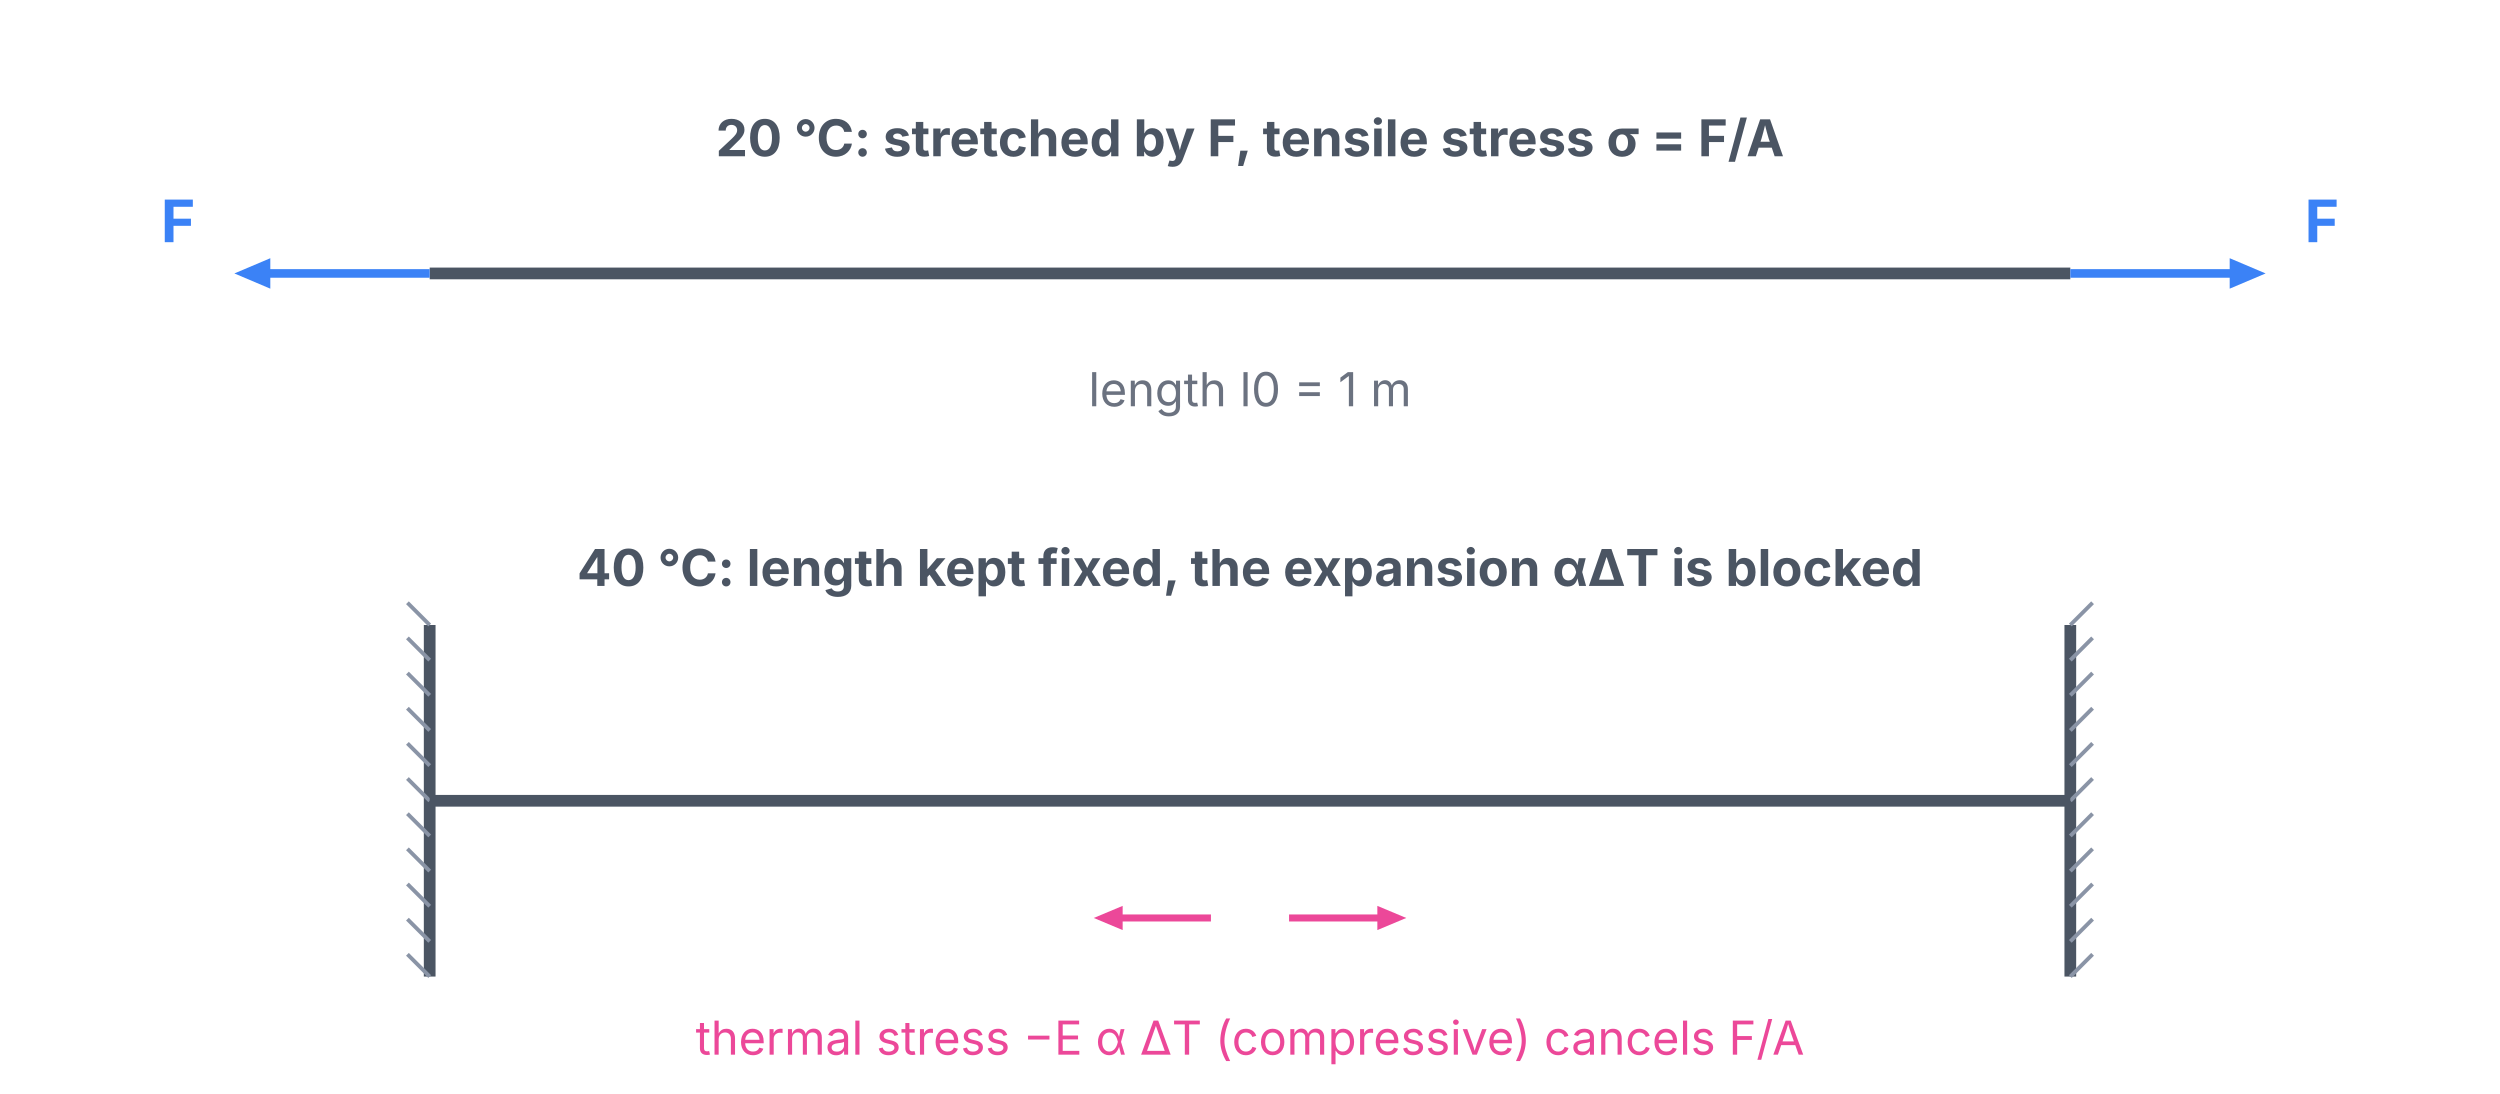
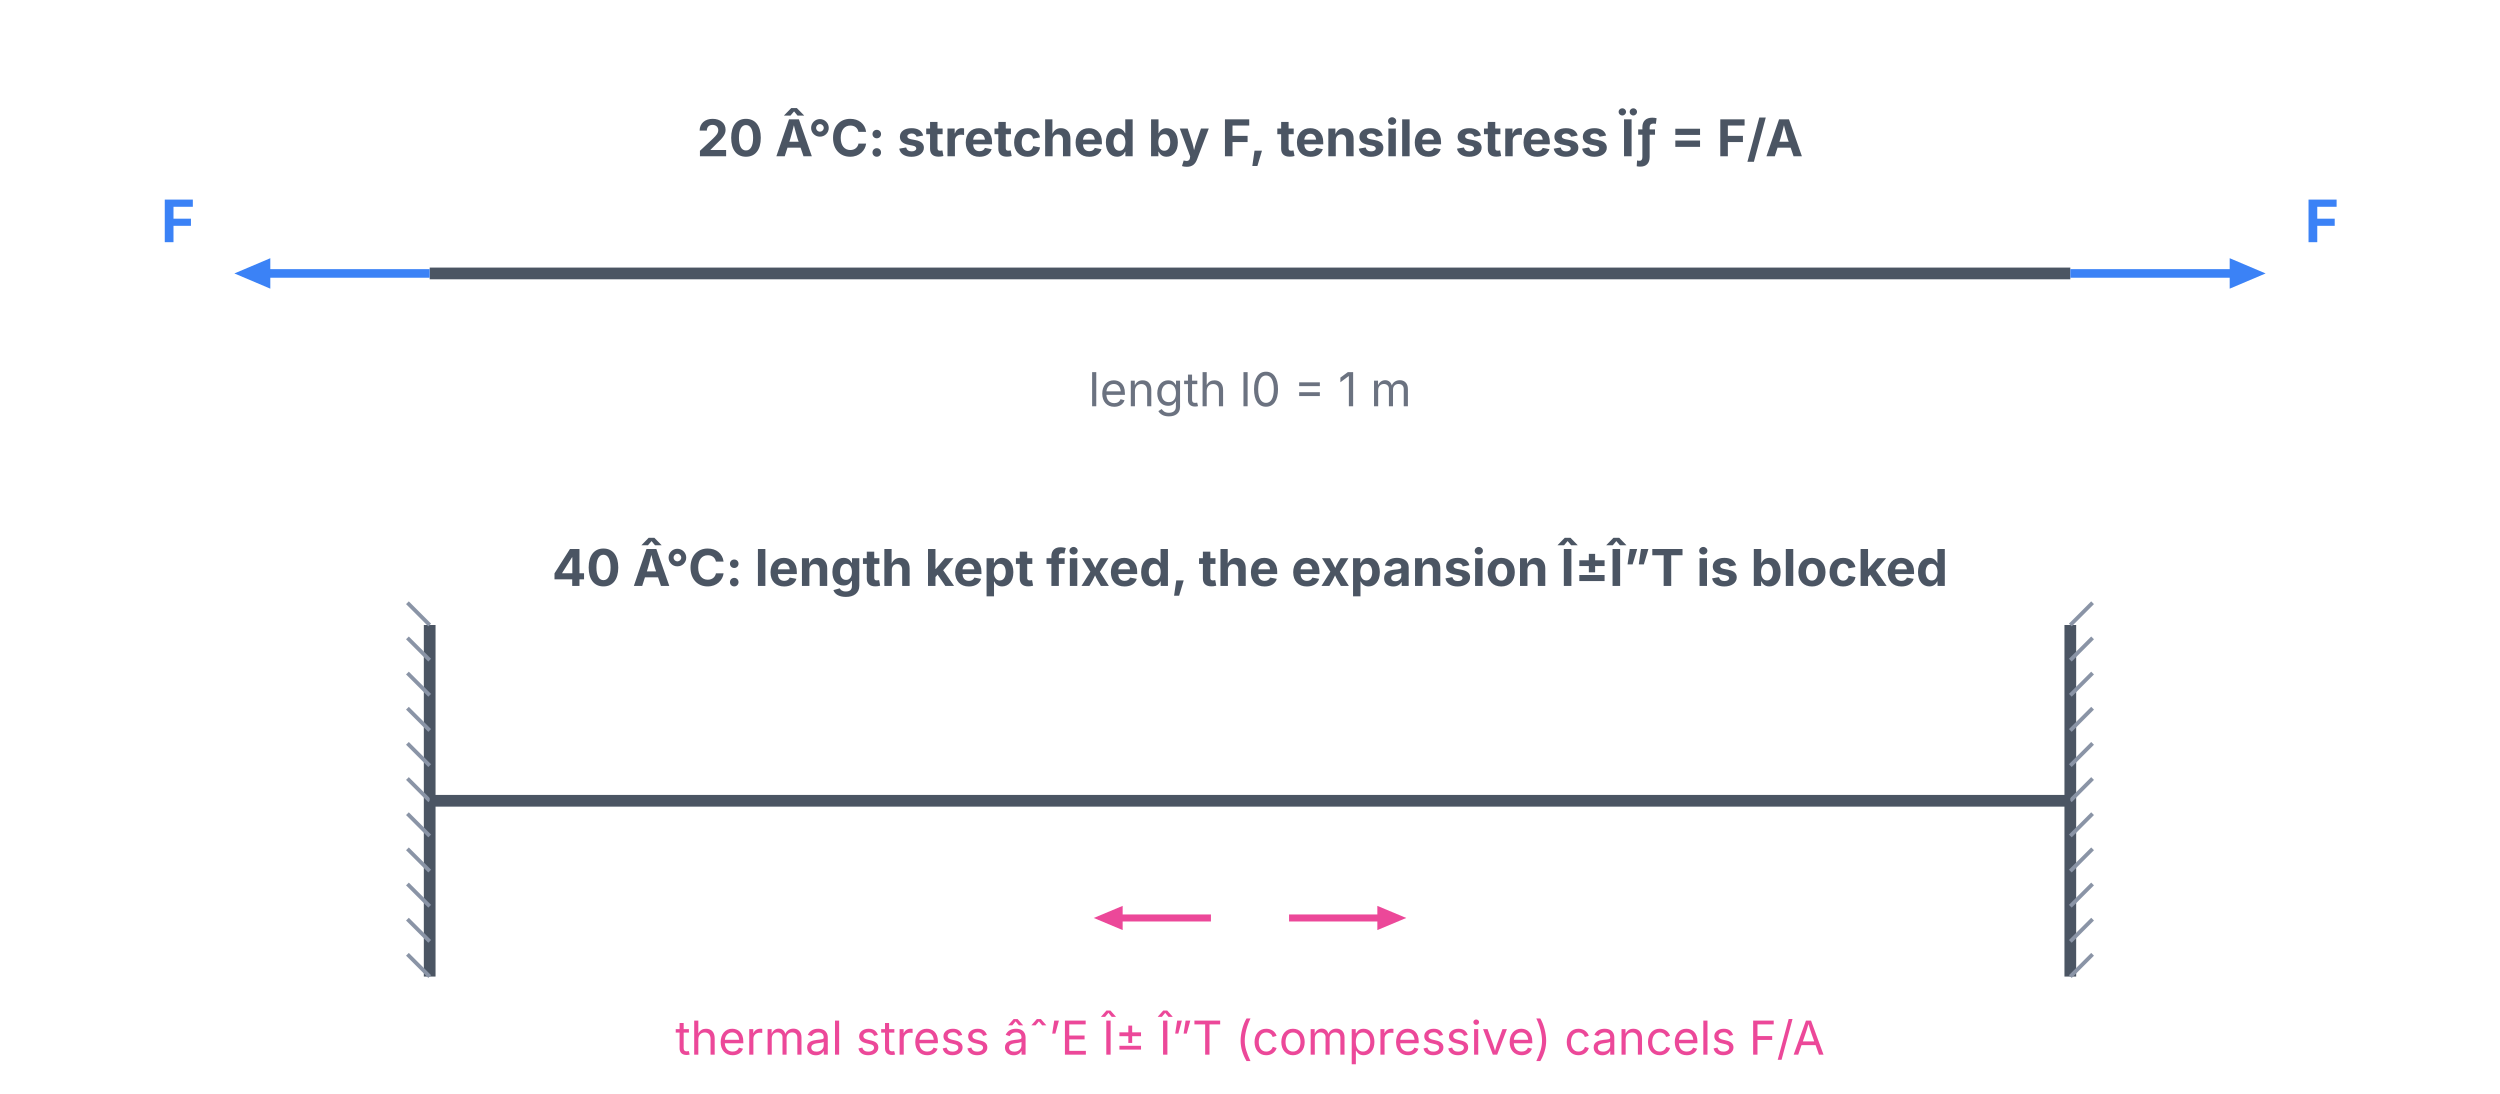
<svg xmlns="http://www.w3.org/2000/svg" viewBox="0 0 640 280" width="100%" class="fig-kit" style="max-width:640px;margin:0 auto;display:block" role="img" aria-label="Wire stretched and then heated at constant length">
  <g font-family="Inter, Arial, sans-serif" font-size="13" fill="#8a94a6">
    <line x1="110.0" y1="70.0" x2="530.0" y2="70.0" stroke="#4b5563" stroke-width="3.0" />
    <line x1="110.0" y1="70.0" x2="66.0" y2="70.0" stroke="#3b82f6" stroke-width="2.2" />
    <path d="M60.0,70.0 L69.2,66.1 L69.2,73.9 Z" fill="#3b82f6" />
    <line x1="530.0" y1="70.0" x2="574.0" y2="70.0" stroke="#3b82f6" stroke-width="2.2" />
    <path d="M580.0,70.0 L570.8,73.9 L570.8,66.1 Z" fill="#3b82f6" />
    <text x="50.0" y="62.0" fill="#3b82f6" font-size="15" font-weight="700" text-anchor="end">F</text>
    <text x="590.0" y="62.0" fill="#3b82f6" font-size="15" font-weight="700" text-anchor="start">F</text>
-     <text x="320.0" y="40.0" fill="#4b5563" font-size="13" font-weight="700" text-anchor="middle">20 °C: stretched by F, tensile stress σ = F/A</text>
+     <text x="320.0" y="40.0" fill="#4b5563" font-size="13" font-weight="700" text-anchor="middle">20 Â°C: stretched by F, tensile stress Ïƒ = F/A</text>
    <text x="320.0" y="104.0" fill="#6b7280" font-size="12" font-weight="400" text-anchor="middle">length l0 = 1 m</text>
    <line x1="110.0" y1="160.0" x2="110.0" y2="250.0" stroke="#4b5563" stroke-width="3.0" />
    <line x1="530.0" y1="160.0" x2="530.0" y2="250.0" stroke="#4b5563" stroke-width="3.0" />
    <line x1="110.0" y1="160.0" x2="104.3" y2="154.3" stroke="#8a94a6" stroke-width="1.0" />
    <line x1="110.0" y1="169.0" x2="104.3" y2="163.3" stroke="#8a94a6" stroke-width="1.0" />
    <line x1="110.0" y1="178.0" x2="104.3" y2="172.3" stroke="#8a94a6" stroke-width="1.0" />
    <line x1="110.0" y1="187.0" x2="104.3" y2="181.3" stroke="#8a94a6" stroke-width="1.0" />
    <line x1="110.0" y1="196.0" x2="104.3" y2="190.3" stroke="#8a94a6" stroke-width="1.0" />
    <line x1="110.0" y1="205.0" x2="104.3" y2="199.3" stroke="#8a94a6" stroke-width="1.0" />
    <line x1="110.0" y1="214.0" x2="104.3" y2="208.3" stroke="#8a94a6" stroke-width="1.0" />
    <line x1="110.0" y1="223.0" x2="104.3" y2="217.3" stroke="#8a94a6" stroke-width="1.0" />
    <line x1="110.0" y1="232.0" x2="104.3" y2="226.3" stroke="#8a94a6" stroke-width="1.0" />
    <line x1="110.0" y1="241.0" x2="104.3" y2="235.3" stroke="#8a94a6" stroke-width="1.0" />
    <line x1="110.0" y1="250.0" x2="104.3" y2="244.3" stroke="#8a94a6" stroke-width="1.0" />
    <line x1="530.0" y1="160.0" x2="535.7" y2="154.3" stroke="#8a94a6" stroke-width="1.0" />
    <line x1="530.0" y1="169.0" x2="535.7" y2="163.3" stroke="#8a94a6" stroke-width="1.0" />
    <line x1="530.0" y1="178.0" x2="535.7" y2="172.3" stroke="#8a94a6" stroke-width="1.0" />
    <line x1="530.0" y1="187.0" x2="535.7" y2="181.3" stroke="#8a94a6" stroke-width="1.0" />
    <line x1="530.0" y1="196.0" x2="535.7" y2="190.3" stroke="#8a94a6" stroke-width="1.0" />
    <line x1="530.0" y1="205.0" x2="535.7" y2="199.3" stroke="#8a94a6" stroke-width="1.0" />
    <line x1="530.0" y1="214.0" x2="535.7" y2="208.3" stroke="#8a94a6" stroke-width="1.0" />
    <line x1="530.0" y1="223.0" x2="535.7" y2="217.3" stroke="#8a94a6" stroke-width="1.0" />
    <line x1="530.0" y1="232.0" x2="535.7" y2="226.3" stroke="#8a94a6" stroke-width="1.0" />
    <line x1="530.0" y1="241.0" x2="535.7" y2="235.3" stroke="#8a94a6" stroke-width="1.0" />
    <line x1="530.0" y1="250.0" x2="535.7" y2="244.3" stroke="#8a94a6" stroke-width="1.0" />
    <line x1="110.0" y1="205.0" x2="530.0" y2="205.0" stroke="#4b5563" stroke-width="3.0" />
    <line x1="330.0" y1="235.0" x2="355.2" y2="235.0" stroke="#ec4899" stroke-width="1.8" />
    <path d="M360.0,235.0 L352.6,238.1 L352.6,231.9 Z" fill="#ec4899" />
    <line x1="310.0" y1="235.0" x2="284.8" y2="235.0" stroke="#ec4899" stroke-width="1.8" />
    <path d="M280.0,235.0 L287.4,231.9 L287.4,238.1 Z" fill="#ec4899" />
-     <text x="320.0" y="150.0" fill="#4b5563" font-size="13" font-weight="700" text-anchor="middle">40 °C: length kept fixed, the expansion αΔT is blocked</text>
-     <text x="320.0" y="270.0" fill="#ec4899" font-size="12" font-weight="400" text-anchor="middle">thermal stress −E α ΔT (compressive) cancels F/A</text>
+     <text x="320.0" y="150.0" fill="#4b5563" font-size="13" font-weight="700" text-anchor="middle">40 Â°C: length kept fixed, the expansion Î±Î”T is blocked</text>
+     <text x="320.0" y="270.0" fill="#ec4899" font-size="12" font-weight="400" text-anchor="middle">thermal stress âˆ’E Î± Î”T (compressive) cancels F/A</text>
  </g>
</svg>
